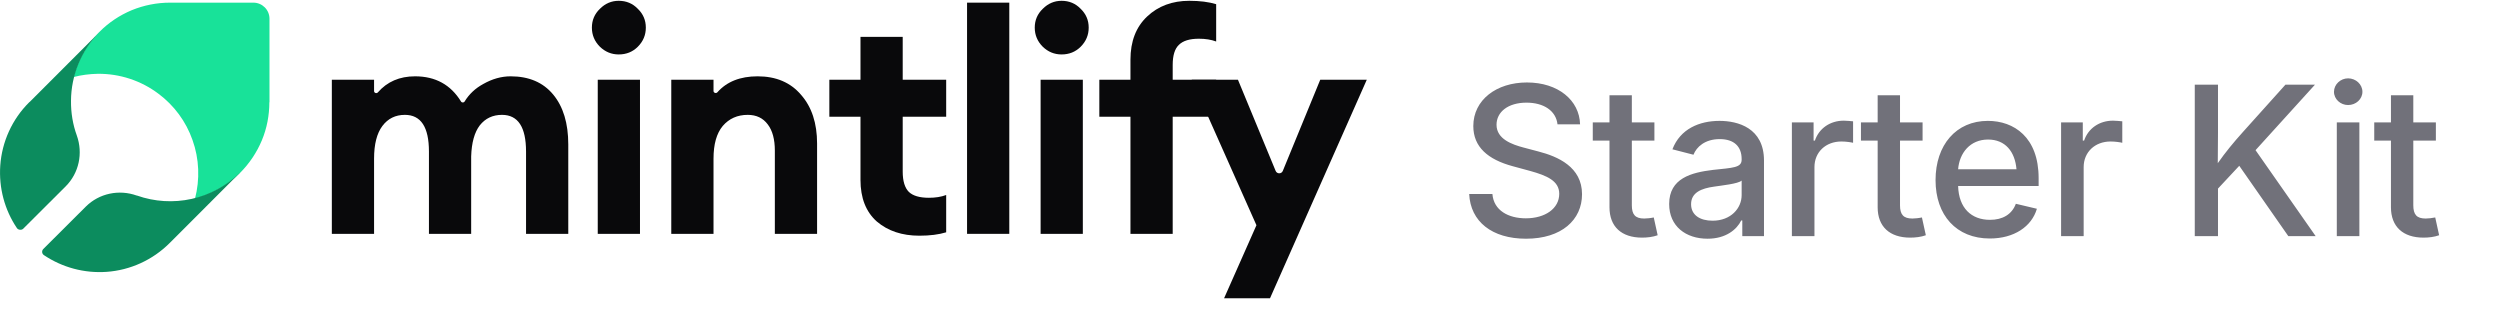
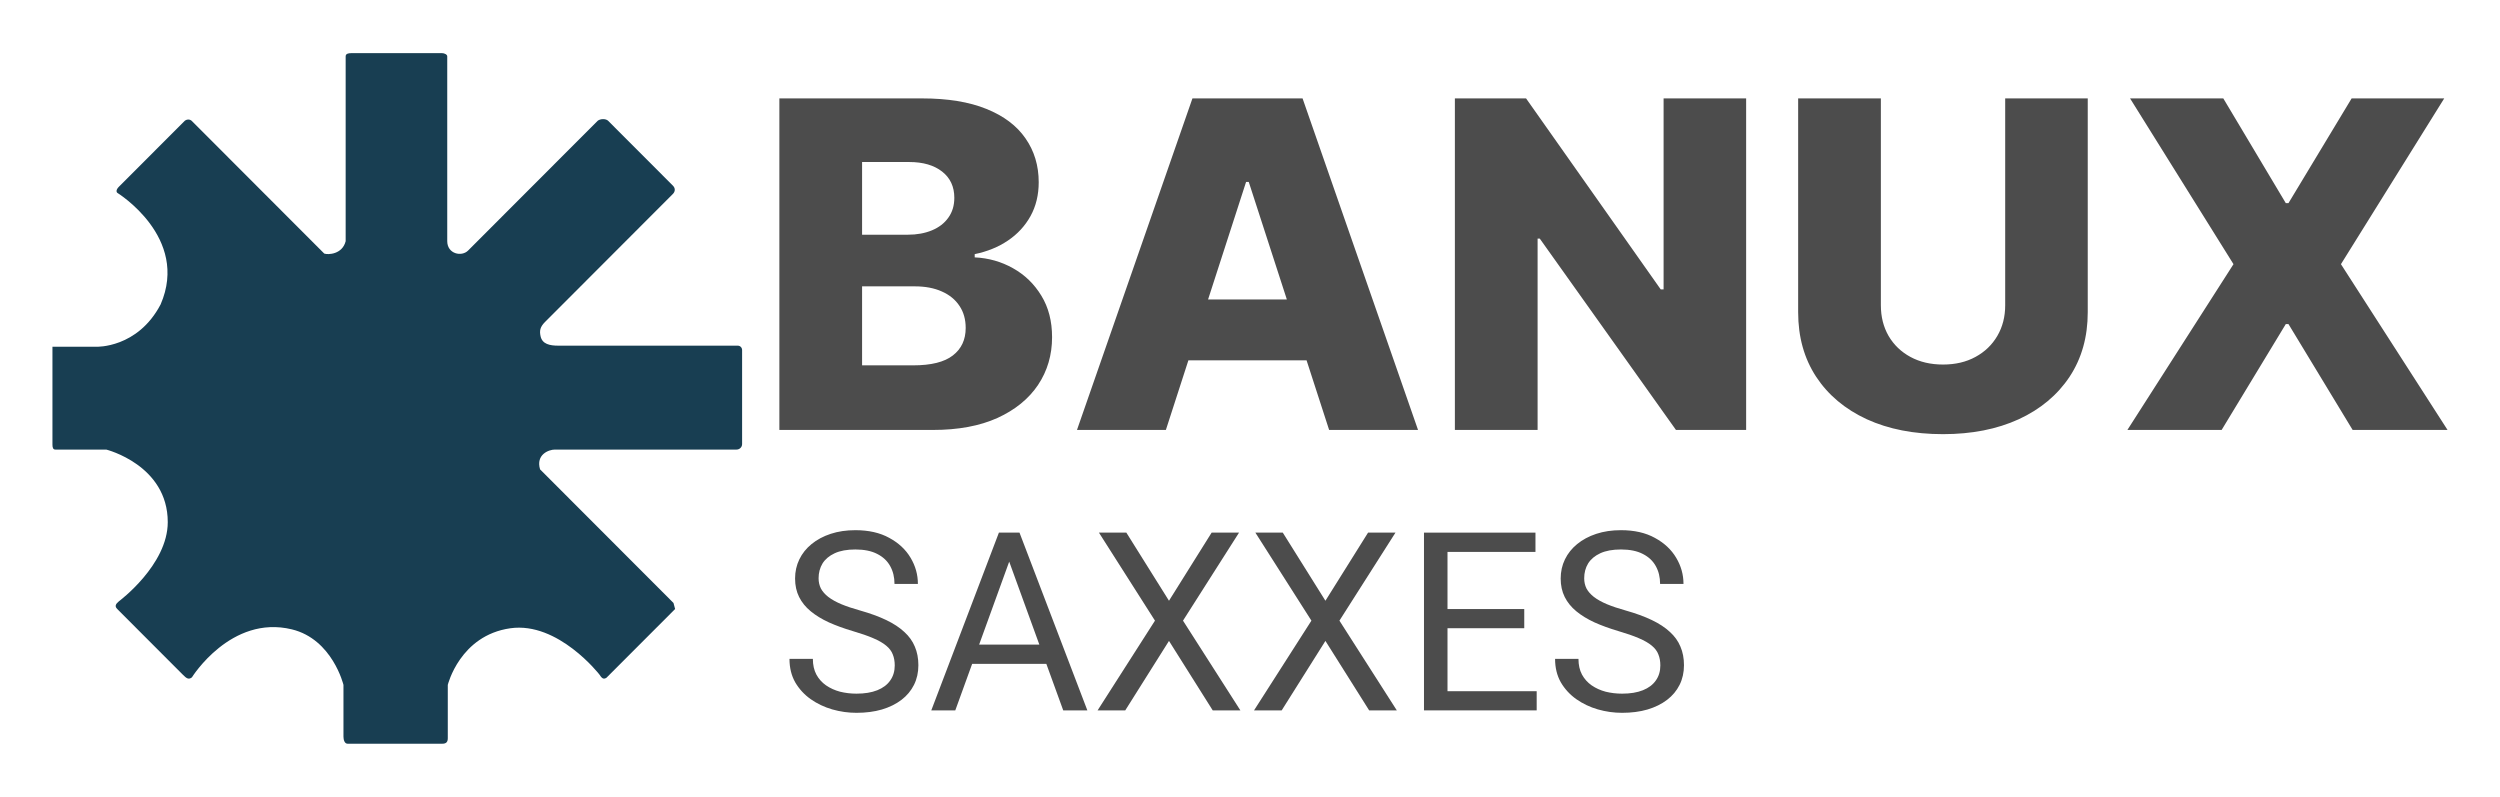
- <svg xmlns="http://www.w3.org/2000/svg" width="180" height="23" viewBox="0 0 180 23" fill="none">
-   <path d="M91.44 21.476H88.133L90.464 16.216L85.802 5.74H89.132L91.847 12.307C91.943 12.536 92.268 12.536 92.362 12.306L95.058 5.74H98.409L91.44 21.476Z" fill="#09090B" />
-   <path d="M81.393 16.837V8.403H79.152V5.74H81.393V4.297C81.393 2.98 81.792 1.944 82.592 1.19C83.391 0.435 84.404 0.058 85.633 0.058C86.387 0.058 87.031 0.139 87.564 0.302V2.988C87.208 2.854 86.794 2.788 86.32 2.788C85.655 2.788 85.174 2.936 84.878 3.232C84.582 3.513 84.434 3.994 84.434 4.674V5.74H87.564V8.403H84.434V16.837H81.393Z" fill="#09090B" />
-   <path d="M76.433 3.92C75.915 3.92 75.463 3.735 75.079 3.365C74.694 2.98 74.502 2.521 74.502 1.989C74.502 1.456 74.694 1.005 75.079 0.635C75.463 0.25 75.915 0.058 76.433 0.058C76.98 0.058 77.438 0.25 77.809 0.635C78.193 1.005 78.386 1.456 78.386 1.989C78.386 2.521 78.193 2.98 77.809 3.365C77.438 3.735 76.98 3.92 76.433 3.92ZM74.924 16.837V5.74H77.964V16.837H74.924Z" fill="#09090B" />
-   <path d="M69.628 16.837V0.191H72.669V16.837H69.628Z" fill="#09090B" />
-   <path d="M66.194 16.97C64.951 16.97 63.93 16.63 63.131 15.949C62.347 15.254 61.955 14.255 61.955 12.953V8.403H59.713V5.74H61.955V2.655H64.995V5.74H68.125V8.403H64.995V12.354C64.995 13.034 65.143 13.523 65.439 13.819C65.735 14.1 66.216 14.24 66.882 14.24C67.355 14.24 67.769 14.174 68.125 14.04V16.726C67.592 16.889 66.948 16.97 66.194 16.97Z" fill="#09090B" />
-   <path d="M48.332 16.837V5.74H51.373V6.551C51.373 6.688 51.559 6.748 51.65 6.646C52.328 5.879 53.293 5.495 54.546 5.495C55.878 5.495 56.921 5.939 57.676 6.827C58.445 7.7 58.83 8.869 58.83 10.334V16.837H55.789V10.844C55.789 10.03 55.619 9.402 55.279 8.958C54.939 8.499 54.458 8.27 53.836 8.27C53.096 8.27 52.497 8.536 52.038 9.069C51.594 9.601 51.373 10.386 51.373 11.421V16.837H48.332Z" fill="#09090B" />
-   <path d="M44.547 3.92C44.029 3.92 43.578 3.735 43.193 3.365C42.809 2.98 42.616 2.521 42.616 1.989C42.616 1.456 42.809 1.005 43.193 0.635C43.578 0.25 44.029 0.058 44.547 0.058C45.095 0.058 45.553 0.25 45.923 0.635C46.308 1.005 46.5 1.456 46.5 1.989C46.5 2.521 46.308 2.98 45.923 3.365C45.553 3.735 45.095 3.92 44.547 3.92ZM43.038 16.837V5.74H46.079V16.837H43.038Z" fill="#09090B" />
-   <path d="M37.875 16.837V10.911C37.875 9.15 37.298 8.27 36.144 8.27C35.478 8.27 34.945 8.521 34.546 9.024C34.161 9.527 33.954 10.275 33.924 11.266V16.837H30.884V10.911C30.884 9.15 30.306 8.27 29.152 8.27C28.472 8.27 27.932 8.536 27.532 9.069C27.133 9.601 26.933 10.386 26.933 11.421V16.837H23.892V5.74H26.933V6.559C26.933 6.695 27.116 6.755 27.206 6.652C27.878 5.881 28.771 5.495 29.885 5.495C31.349 5.495 32.452 6.1 33.193 7.309C33.252 7.404 33.395 7.403 33.454 7.307C33.774 6.78 34.219 6.361 34.79 6.05C35.441 5.68 36.099 5.495 36.765 5.495C38.082 5.495 39.103 5.932 39.828 6.805C40.553 7.678 40.916 8.876 40.916 10.4V16.837H37.875Z" fill="#09090B" />
-   <path d="M19.403 7.362V1.35C19.403 0.705 18.879 0.191 18.244 0.191H12.235C11.291 0.191 10.357 0.378 9.487 0.733C8.618 1.098 7.824 1.621 7.16 2.295L7.114 2.341C6.235 3.23 5.609 4.333 5.291 5.548C5.861 5.399 6.45 5.324 7.039 5.314C8.609 5.296 10.151 5.801 11.403 6.745C12.534 7.586 13.394 8.746 13.861 10.083C14.347 11.438 14.403 12.916 14.039 14.309C15.244 13.991 16.356 13.364 17.244 12.486L17.291 12.439C17.954 11.775 18.487 10.98 18.851 10.111C19.216 9.241 19.393 8.306 19.393 7.362H19.403Z" fill="#18E299" />
-   <path d="M5.112 7.26C5.121 5.416 5.857 3.646 7.151 2.324L2.151 7.326C2.133 7.344 2.114 7.354 2.095 7.372C0.876 8.583 0.14 10.204 0.019 11.918C-0.092 13.52 0.327 15.103 1.22 16.426C1.306 16.552 1.537 16.593 1.667 16.472L4.73 13.417C5.689 12.458 5.987 11.033 5.531 9.757C5.242 8.965 5.103 8.117 5.112 7.26Z" fill="#0C8C5E" />
-   <path d="M17.262 12.44C16.303 13.38 15.102 14.032 13.799 14.321C12.486 14.61 11.127 14.526 9.861 14.079C9.861 14.079 9.851 14.079 9.842 14.079C8.567 13.622 7.142 13.921 6.183 14.871L3.12 17.926C2.99 18.056 3.009 18.27 3.167 18.373C4.489 19.258 6.072 19.686 7.673 19.574C9.386 19.453 10.997 18.717 12.216 17.497L12.263 17.451L17.262 12.449V12.44Z" fill="#0C8C5E" />
-   <text x="105" y="17" font-family="Inter, ui-sans-serif, system-ui, -apple-system, sans-serif" font-size="15" font-weight="500" fill="#71717A" letter-spacing="-0.01em">Starter Kit</text>
+ <svg xmlns="http://www.w3.org/2000/svg" width="1600" height="510" viewBox="-12 -12 572 182" fill="none" preserveAspectRatio="xMidYMid meet">
+   <path d="M67.087 0.726C67.087 0.126 67.715 0 68.343 0H89.073C89.826 0 90.329 0.377 90.329 0.726V43.022C90.329 45.916 93.595 46.67 95.103 45.161L124.752 15.473C125.38 14.97 126.636 14.97 127.139 15.473L141.963 30.317C142.591 30.946 142.466 31.701 141.963 32.204L112.691 61.514C111.567 62.647 111.404 63.511 111.686 64.785C112.085 66.586 113.822 66.924 115.706 66.924H156.788C157.416 66.924 157.793 67.427 157.793 67.93V89.441C157.793 90.196 157.165 90.699 156.536 90.699H114.953C113.571 90.699 110.555 91.831 111.567 95.228L142.095 125.796L142.466 127.18L126.762 142.904C126.008 143.408 125.631 142.904 125.129 142.15C125.129 142.15 115.706 130.036 104.776 131.583C93.218 133.218 90.454 144.54 90.454 144.54V156.742C90.454 157.623 90.078 158 89.198 158H67.528C66.836 158 66.585 157.119 66.585 156.365V144.54C66.585 144.54 64.072 134.099 54.775 131.834C40.83 128.438 31.91 142.815 31.91 142.815C31.157 143.408 30.654 143.03 29.9 142.275L14.825 127.18C14.196 126.551 14.448 126.048 15.201 125.419C15.201 125.419 26.383 117.116 26.383 107.304C26.383 94.221 12.312 90.699 12.312 90.699H0.653C0.126 90.699 0 90.196 0 89.567V67.175H10.05C10.05 67.175 19.473 67.553 24.749 57.489C31.408 42.142 14.831 31.952 14.831 31.952C14.573 31.701 14.573 31.198 15.201 30.569L30.277 15.473C30.78 15.095 31.408 15.095 31.845 15.473L62.188 45.855C63.067 46.167 66.333 46.041 67.087 43.022V0.726Z" fill="#183E52" />
+   <path d="M166.319 86.209V10.352H198.97C204.832 10.352 209.739 11.154 213.69 12.759C217.666 14.364 220.648 16.611 222.636 19.501C224.65 22.39 225.657 25.736 225.657 29.538C225.657 32.428 225.032 35.008 223.783 37.28C222.534 39.527 220.814 41.391 218.622 42.873C216.43 44.354 213.893 45.391 211.013 45.984V46.725C214.174 46.873 217.092 47.7 219.769 49.206C222.47 50.713 224.637 52.812 226.268 55.503C227.9 58.17 228.715 61.331 228.715 64.986C228.715 69.06 227.645 72.702 225.504 75.912C223.363 79.098 220.266 81.616 216.213 83.468C212.16 85.296 207.241 86.209 201.455 86.209H166.319ZM185.244 71.43H196.943C201.047 71.43 204.068 70.677 206.005 69.171C207.967 67.665 208.949 65.566 208.949 62.874C208.949 60.923 208.477 59.244 207.534 57.837C206.591 56.405 205.253 55.306 203.52 54.54C201.786 53.75 199.709 53.355 197.288 53.355H185.244V71.43ZM185.244 41.539H195.72C197.785 41.539 199.62 41.206 201.226 40.539C202.831 39.873 204.08 38.91 204.972 37.65C205.89 36.391 206.349 34.872 206.349 33.094C206.349 30.551 205.418 28.551 203.558 27.094C201.697 25.637 199.186 24.908 196.026 24.908H185.244V41.539ZM254.752 86.209H234.412L260.831 10.352H286.027L312.446 86.209H292.105L273.715 29.464H273.104L254.752 86.209ZM252.037 56.355H294.553V70.282H252.037V56.355ZM387.517 10.352V86.209H371.459L340.299 42.428H339.802V86.209H320.876V10.352H337.164L367.979 54.059H368.63V10.352H387.517ZM446.788 10.352H465.675V59.281C465.675 64.936 464.285 69.862 461.508 74.06C458.729 78.233 454.855 81.468 449.884 83.765C444.914 86.037 439.141 87.172 432.565 87.172C425.912 87.172 420.101 86.037 415.13 83.765C410.161 81.468 406.299 78.233 403.546 74.06C400.793 69.862 399.417 64.936 399.417 59.281V10.352H418.342V57.689C418.342 60.306 418.928 62.64 420.101 64.689C421.298 66.739 422.968 68.344 425.11 69.504C427.251 70.665 429.736 71.245 432.565 71.245C435.394 71.245 437.866 70.665 439.982 69.504C442.124 68.344 443.792 66.739 444.991 64.689C446.189 62.64 446.788 60.306 446.788 57.689V10.352ZM496.691 10.352L510.99 34.316H511.602L526.054 10.352H547.236L523.608 48.281L548 86.209H526.284L511.602 61.985H510.99L496.309 86.209H474.746L499.023 48.281L475.358 10.352H496.691Z" fill="#4C4C4C" />
+   <path d="M192.716 140.093C192.716 139.143 192.568 138.305 192.27 137.579C191.992 136.834 191.49 136.164 190.765 135.568C190.059 134.972 189.074 134.404 187.81 133.864C186.565 133.324 184.985 132.775 183.071 132.216C181.064 131.62 179.252 130.959 177.636 130.233C176.019 129.488 174.634 128.641 173.482 127.691C172.33 126.741 171.447 125.652 170.834 124.423C170.221 123.194 169.914 121.788 169.914 120.205C169.914 118.622 170.239 117.16 170.89 115.819C171.54 114.478 172.469 113.315 173.677 112.328C174.904 111.322 176.363 110.54 178.054 109.981C179.745 109.423 181.631 109.143 183.712 109.143C186.76 109.143 189.343 109.73 191.462 110.903C193.599 112.058 195.225 113.575 196.34 115.456C197.455 117.318 198.013 119.311 198.013 121.434H192.661C192.661 119.907 192.335 118.557 191.685 117.383C191.034 116.192 190.05 115.261 188.73 114.59C187.411 113.901 185.738 113.557 183.712 113.557C181.798 113.557 180.219 113.845 178.974 114.423C177.729 115 176.799 115.782 176.186 116.769C175.591 117.756 175.294 118.883 175.294 120.149C175.294 121.005 175.471 121.788 175.824 122.495C176.195 123.184 176.762 123.827 177.524 124.423C178.305 125.019 179.29 125.568 180.479 126.071C181.687 126.573 183.127 127.058 184.8 127.523C187.104 128.175 189.092 128.901 190.765 129.702C192.438 130.503 193.813 131.406 194.891 132.411C195.987 133.398 196.795 134.525 197.316 135.791C197.855 137.039 198.124 138.454 198.124 140.037C198.124 141.695 197.79 143.194 197.121 144.534C196.452 145.875 195.495 147.02 194.249 147.97C193.004 148.92 191.508 149.655 189.761 150.177C188.033 150.68 186.1 150.931 183.963 150.931C182.086 150.931 180.237 150.67 178.416 150.149C176.614 149.628 174.969 148.845 173.482 147.803C172.014 146.76 170.834 145.475 169.942 143.948C169.069 142.402 168.632 140.614 168.632 138.585H173.984C173.984 139.981 174.253 141.182 174.792 142.188C175.331 143.175 176.065 143.994 176.994 144.646C177.942 145.298 179.011 145.782 180.2 146.099C181.408 146.397 182.663 146.546 183.963 146.546C185.84 146.546 187.429 146.285 188.73 145.763C190.031 145.242 191.016 144.497 191.685 143.529C192.372 142.56 192.716 141.415 192.716 140.093Z" fill="#4C4C4C" />
+   <path d="M220.006 113.305L206.57 150.372H201.079L216.55 109.702H220.09L220.006 113.305ZM231.268 150.372L217.804 113.305L217.721 109.702H221.261L236.787 150.372H231.268ZM230.571 135.316V139.73H207.769V135.316H230.571Z" fill="#4C4C4C" />
+   <path d="M245.708 109.702L255.464 125.289L265.221 109.702H271.493L258.67 129.842L271.799 150.372H265.471L255.464 134.479L245.457 150.372H239.129L252.258 129.842L239.436 109.702H245.708Z" fill="#4C4C4C" />
+   <path d="M281.5 109.702L291.256 125.289L301.013 109.702H307.285L294.462 129.842L307.591 150.372H301.264L291.256 134.479L281.249 150.372H274.921L288.051 129.842L275.228 109.702H281.5Z" fill="#4C4C4C" />
+   <path d="M339.592 145.987V150.372H318.1V145.987H339.592ZM319.188 109.702V150.372H313.808V109.702H319.188ZM336.749 127.188V131.573H318.1V127.188H336.749ZM339.314 109.702V114.115H318.1V109.702H339.314Z" fill="#4C4C4C" />
+   <path d="M367.886 140.093C367.886 139.143 367.737 138.305 367.44 137.579C367.161 136.834 366.66 136.164 365.935 135.568C365.229 134.972 364.244 134.404 362.98 133.864C361.735 133.324 360.155 132.775 358.241 132.216C356.234 131.62 354.422 130.959 352.805 130.233C351.189 129.488 349.804 128.641 348.652 127.691C347.5 126.741 346.617 125.652 346.004 124.423C345.391 123.194 345.084 121.788 345.084 120.205C345.084 118.622 345.409 117.16 346.06 115.819C346.71 114.478 347.639 113.315 348.847 112.328C350.074 111.322 351.532 110.54 353.224 109.981C354.915 109.423 356.801 109.143 358.882 109.143C361.93 109.143 364.513 109.73 366.632 110.903C368.769 112.058 370.395 113.575 371.51 115.456C372.625 117.318 373.182 119.311 373.182 121.434H367.83C367.83 119.907 367.505 118.557 366.855 117.383C366.204 116.192 365.219 115.261 363.9 114.59C362.58 113.901 360.908 113.557 358.882 113.557C356.968 113.557 355.389 113.845 354.143 114.423C352.898 115 351.969 115.782 351.356 116.769C350.761 117.756 350.464 118.883 350.464 120.149C350.464 121.005 350.64 121.788 350.994 122.495C351.365 123.184 351.932 123.827 352.694 124.423C353.474 125.019 354.459 125.568 355.649 126.071C356.857 126.573 358.297 127.058 359.969 127.523C362.274 128.175 364.262 128.901 365.935 129.702C367.607 130.503 368.983 131.406 370.06 132.411C371.157 133.398 371.965 134.525 372.486 135.791C373.025 137.039 373.294 138.454 373.294 140.037C373.294 141.695 372.959 143.194 372.29 144.534C371.621 145.875 370.664 147.02 369.419 147.97C368.174 148.92 366.678 149.655 364.931 150.177C363.203 150.68 361.27 150.931 359.133 150.931C357.256 150.931 355.407 150.67 353.586 150.149C351.783 149.628 350.139 148.845 348.652 147.803C347.184 146.76 346.004 145.475 345.112 143.948C344.238 142.402 343.802 140.614 343.802 138.585H349.154C349.154 139.981 349.423 141.182 349.962 142.188C350.501 143.175 351.235 143.994 352.164 144.646C353.112 145.298 354.181 145.782 355.37 146.099C356.578 146.397 357.832 146.546 359.133 146.546C361.01 146.546 362.599 146.285 363.9 145.763C365.201 145.242 366.186 144.497 366.855 143.529C367.542 142.56 367.886 141.415 367.886 140.093Z" fill="#4C4C4C" />
</svg>
